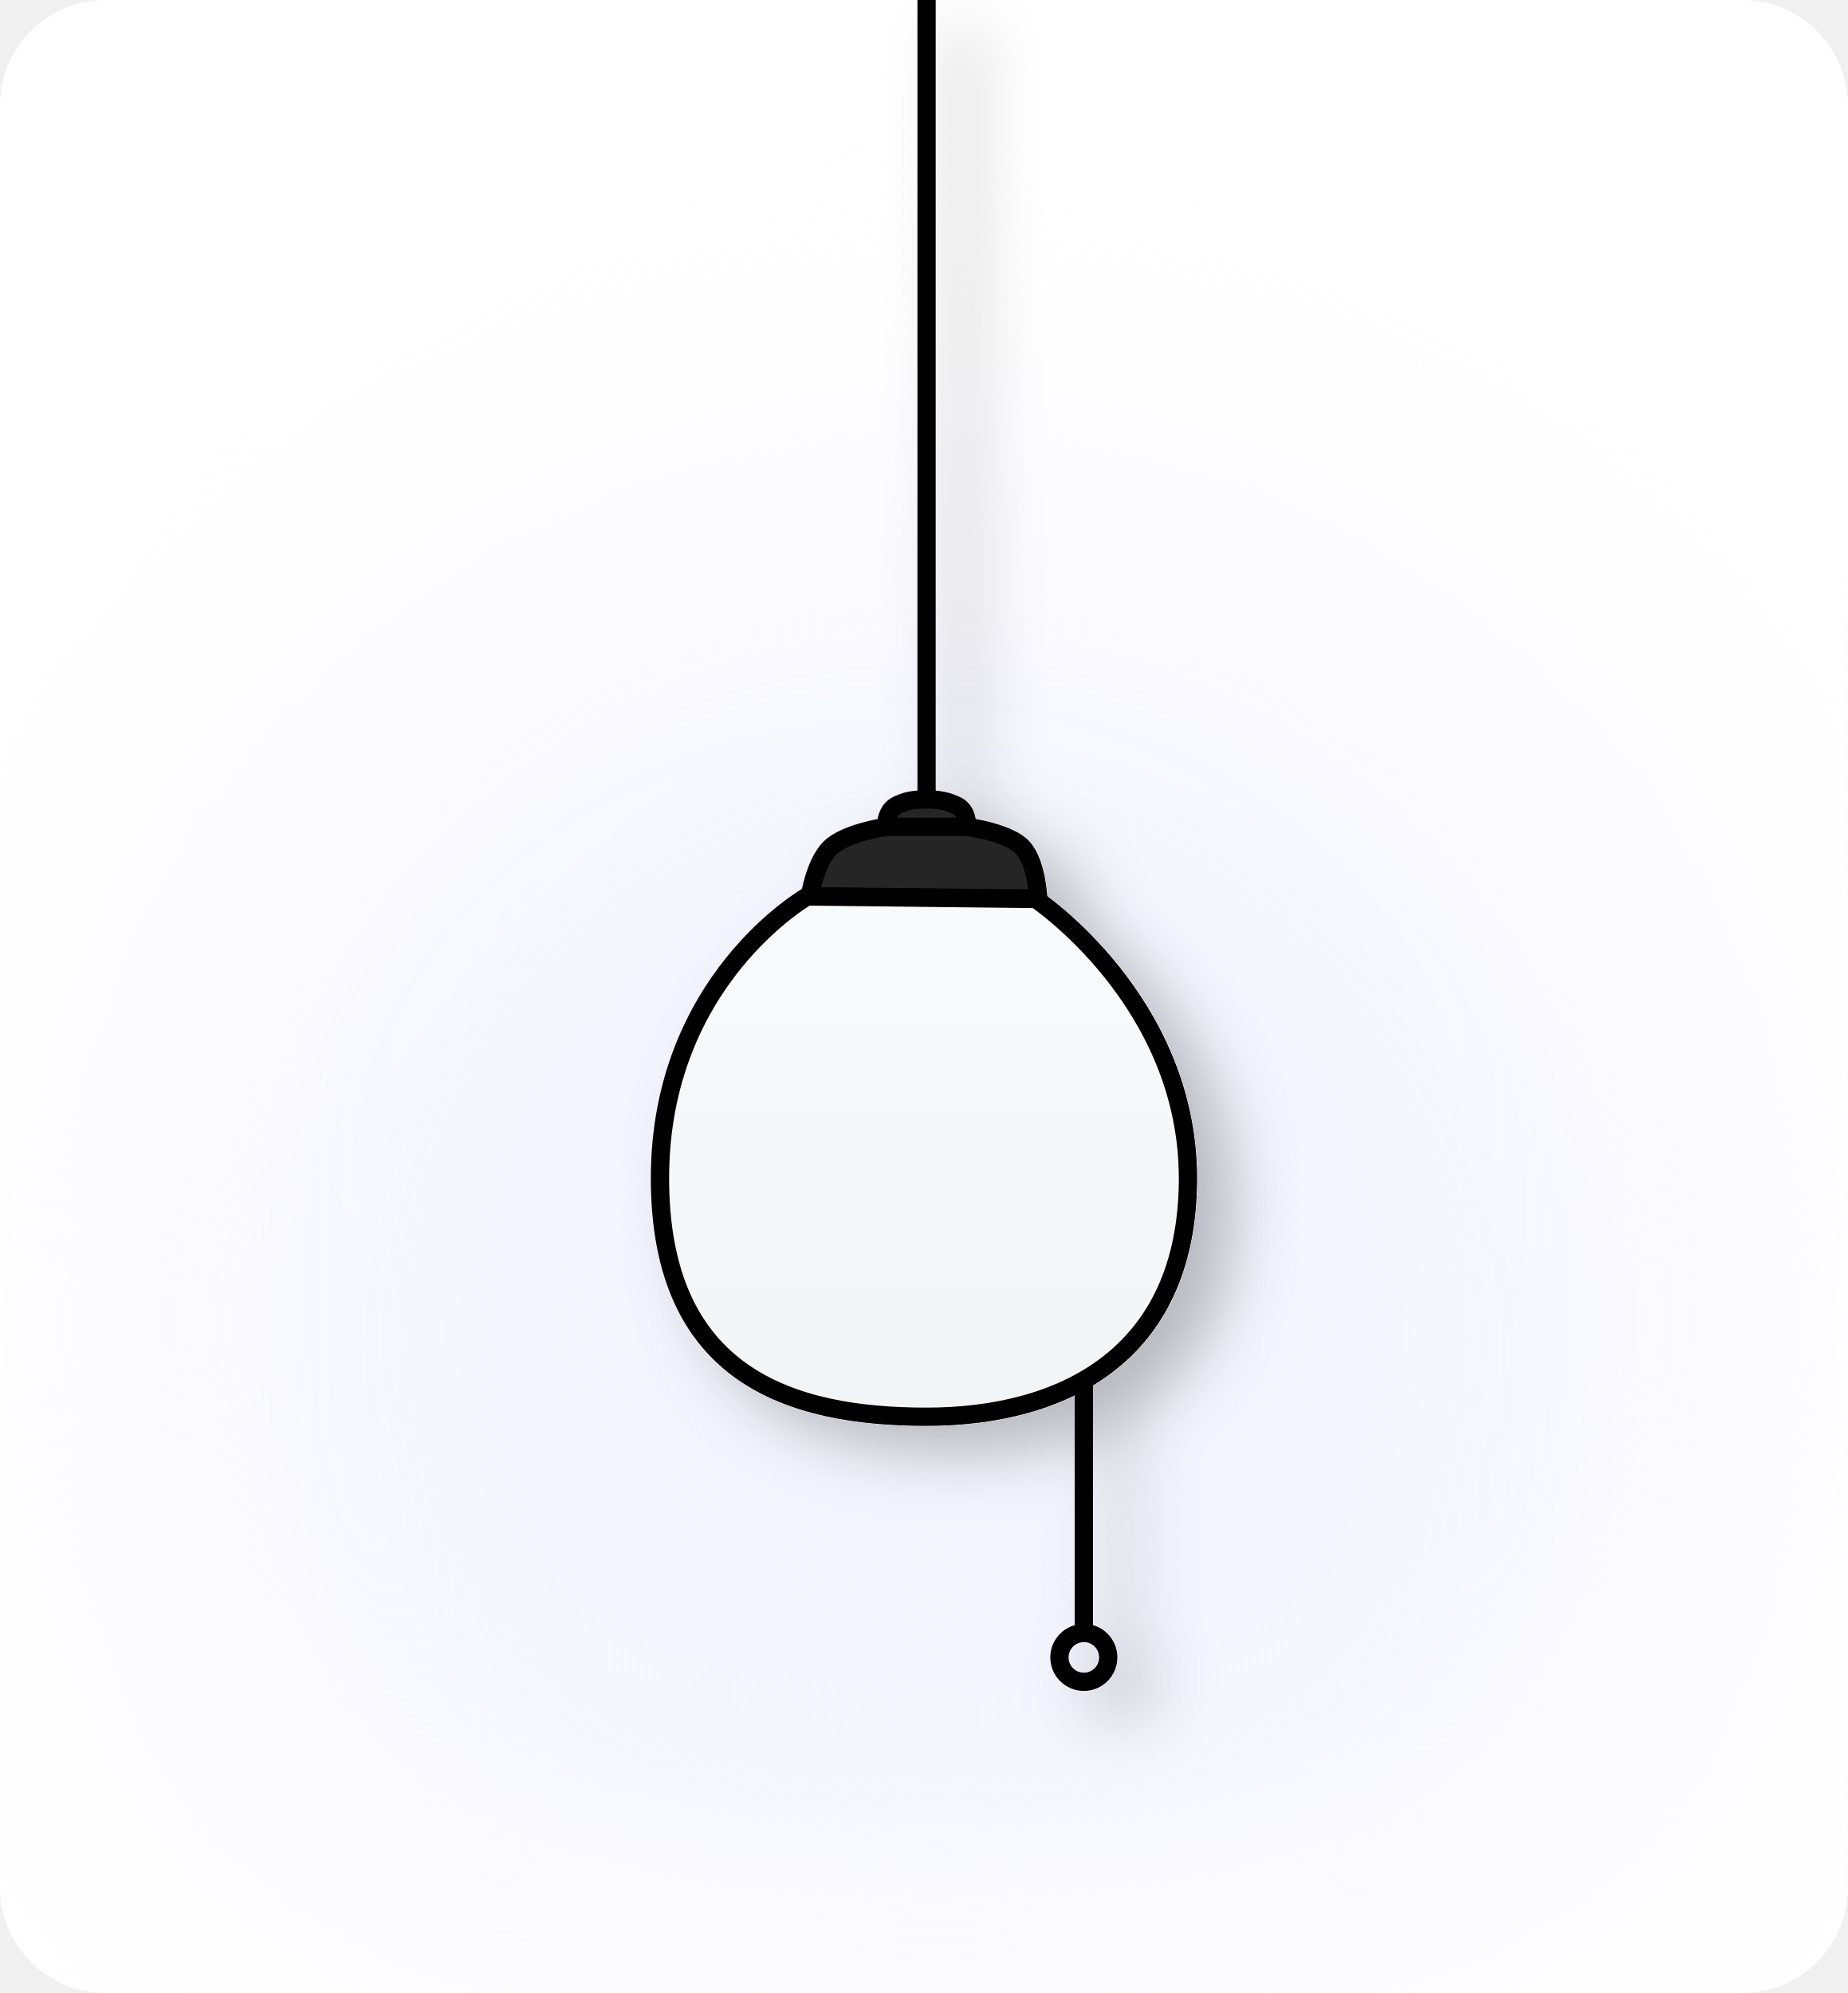
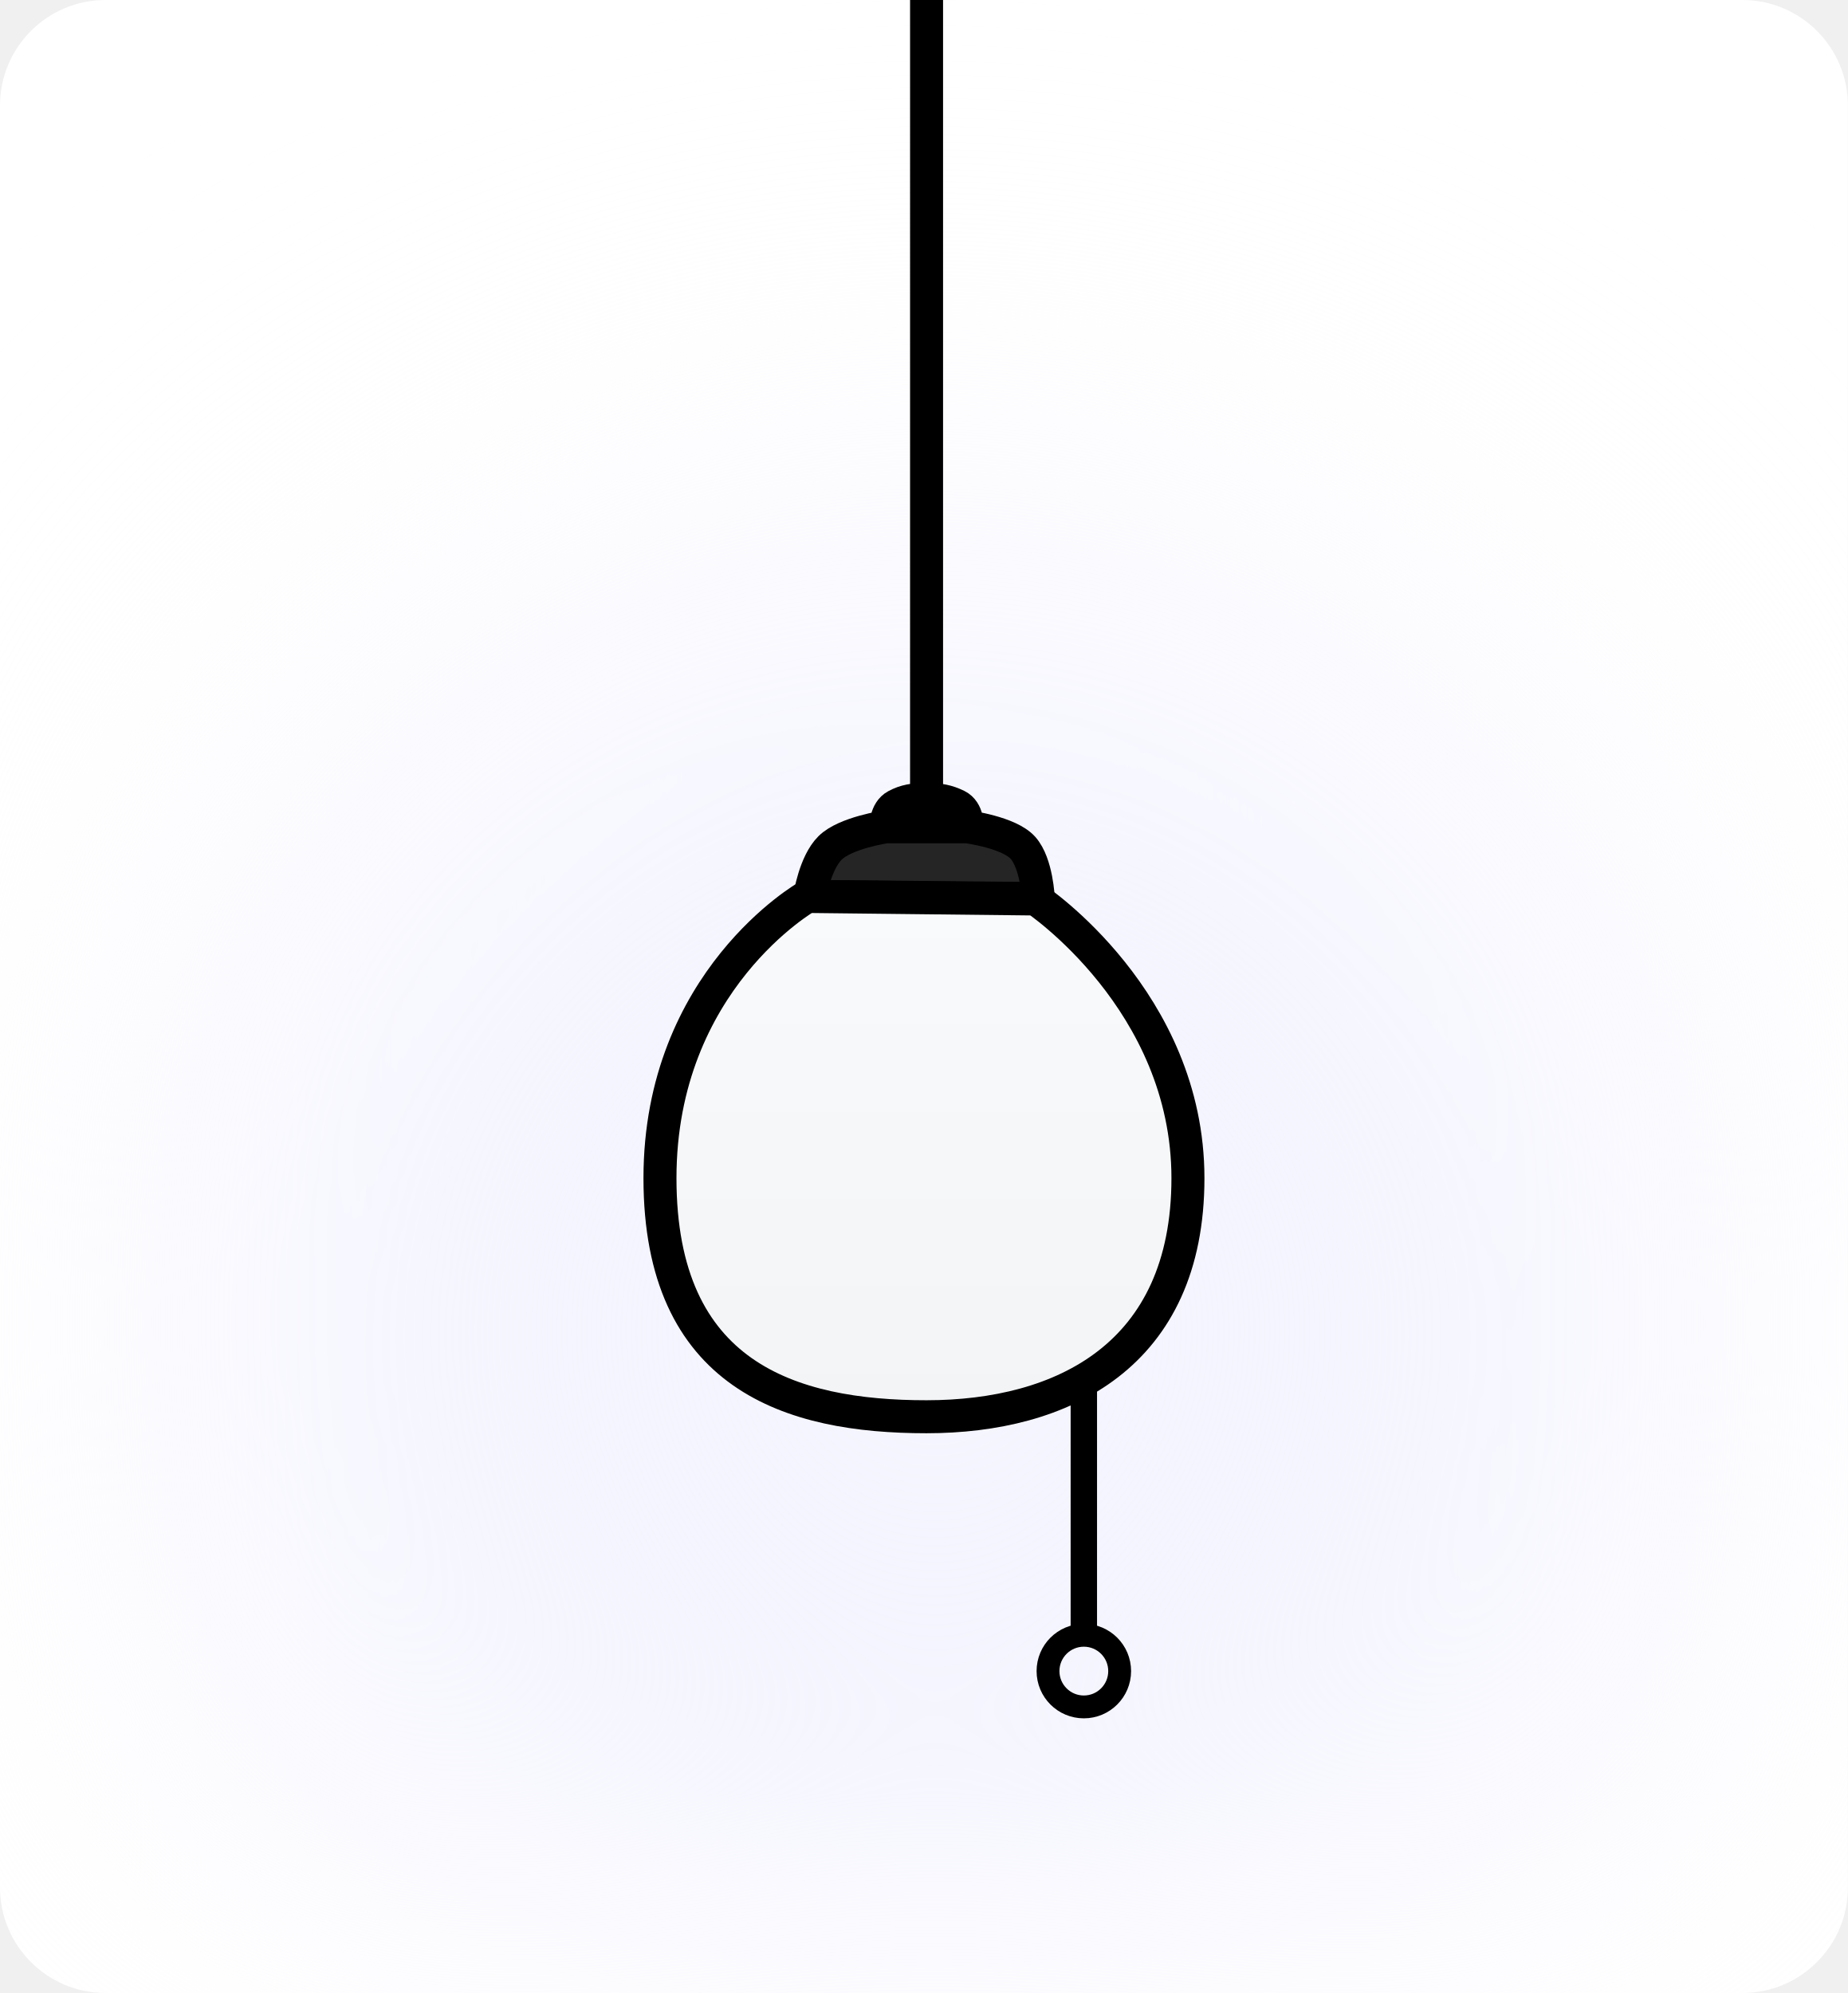
- <svg xmlns="http://www.w3.org/2000/svg" width="140" height="151" viewBox="0 0 140 151" fill="none">
-   <g clip-path="url(#clip0_1426_23800)">
-     <rect width="140" height="151" rx="8" fill="white" />
-     <g filter="url(#filter0_f_1426_23800)">
-       <circle cx="70.5" cy="100.5" r="66.5" fill="url(#paint0_radial_1426_23800)" />
+ <svg xmlns="http://www.w3.org/2000/svg" width="140" height="151" fill="none">
+   <g clip-path="url(#a)">
+     <rect width="140" height="151" fill="#fff" rx="8" />
+     <g filter="url(#b)">
+       <circle cx="70.5" cy="100.5" r="66.5" fill="url(#c)" />
    </g>
-     <g filter="url(#filter1_d_1426_23800)">
-       <path d="M73.276 62.644H67.121C67.121 62.644 64.054 63.088 62.89 64.243C61.726 65.397 61.354 67.918 61.354 67.918L78.661 68.078C78.661 68.078 78.557 65.428 77.505 64.243C76.454 63.057 73.276 62.644 73.276 62.644Z" fill="#252525" />
-       <path d="M70.198 60.567C71.159 60.567 71.794 60.698 72.505 61.046C73.347 61.458 73.276 62.644 73.276 62.644H67.121C67.121 62.644 67.093 61.475 67.89 61.046C68.584 60.673 69.236 60.567 70.198 60.567Z" fill="#252525" />
-       <path d="M73.276 62.644C73.276 62.644 73.347 61.458 72.505 61.046C71.794 60.698 71.159 60.567 70.198 60.567M73.276 62.644H67.121M73.276 62.644C73.276 62.644 76.454 63.057 77.505 64.243C78.557 65.428 78.661 68.078 78.661 68.078M70.198 60.567C70.196 60.247 70.198 0 70.198 0M70.198 60.567C69.236 60.567 68.584 60.673 67.89 61.046C67.093 61.475 67.121 62.644 67.121 62.644M67.121 62.644C67.121 62.644 64.054 63.088 62.89 64.243C61.726 65.397 61.354 67.918 61.354 67.918M61.354 67.918L78.661 68.078M61.354 67.918C61.354 67.918 61.328 67.93 61.279 67.955M78.661 68.078C78.661 68.078 78.682 68.089 78.721 68.112" stroke="black" stroke-width="1.385" />
-       <path d="M78.463 68.111C78.463 68.111 90.001 75.803 90.001 89.265C90.001 102.726 80.472 107.341 70.192 107.341C59.912 107.342 50 104.264 50 89.265C50 74.265 61.155 67.919 61.155 67.919L78.463 68.111Z" fill="url(#paint1_linear_1426_23800)" />
-       <path d="M78.463 68.111C78.463 68.111 90.001 75.803 90.001 89.265C90.001 102.726 80.472 107.341 70.192 107.341C59.912 107.342 50 104.264 50 89.265C50 74.265 61.155 67.919 61.155 67.919M78.463 68.111C78.463 68.111 78.461 68.061 78.456 67.97M78.463 68.111L61.155 67.919M61.155 67.919C61.155 67.919 61.164 67.849 61.182 67.727" stroke="black" stroke-width="1.385" />
-       <path d="M82.113 104.57V123.416" stroke="black" stroke-width="1.385" />
-       <circle cx="82.114" cy="125.573" r="1.849" stroke="black" stroke-width="1.385" />
-     </g>
+     <path fill="#252525" d="M73.276 62.643h-6.155s-3.067.443-4.23 1.598c-1.165 1.154-1.537 3.675-1.537 3.675l17.307.16s-.105-2.65-1.156-3.835-4.229-1.598-4.229-1.598m-3.078-2.078c.961 0 1.596.131 2.307.48.841.412.771 1.598.771 1.598h-6.155s-.029-1.17.769-1.598c.694-.373 1.346-.48 2.308-.48" />
+     <path stroke="#000" stroke-width="2.5" d="M73.276 62.643s.07-1.186-.77-1.598c-.713-.349-1.347-.48-2.308-.48m3.078 2.078h-6.155m6.155 0s3.178.412 4.229 1.598 1.156 3.835 1.156 3.835m-8.463-7.51c-.002-.32 0-60.566 0-60.566m0 60.565c-.962 0-1.614.107-2.308.48-.798.429-.77 1.598-.77 1.598m0 0s-3.066.443-4.23 1.598c-1.164 1.154-1.536 3.675-1.536 3.675m0 0 17.307.16m-17.307-.16-.075.037m17.382.123.06.034" />
+     <path fill="url(#d)" d="M78.462 68.111S90 75.803 90 89.264s-9.529 18.076-19.809 18.076C59.911 107.341 50 104.263 50 89.264S61.155 67.92 61.155 67.92z" />
+     <path stroke="#000" stroke-width="2.5" d="M78.462 68.111S90 75.803 90 89.264s-9.529 18.076-19.809 18.076C59.911 107.341 50 104.263 50 89.264S61.155 67.92 61.155 67.92m17.307.192-.007-.14m.007.14-17.307-.192m0 0 .027-.192" />
+     <path stroke="#000" stroke-width="2" d="M82.113 104.57v18.846" />
+     <circle cx="82.113" cy="126.611" r="2.714" stroke="#000" stroke-width="1.731" />
  </g>
  <defs>
-     <filter id="filter0_f_1426_23800" x="-32" y="-2" width="205" height="205" filterUnits="userSpaceOnUse" color-interpolation-filters="sRGB">
-       <feFlood flood-opacity="0" result="BackgroundImageFix" />
-       <feBlend mode="normal" in="SourceGraphic" in2="BackgroundImageFix" result="shape" />
-       <feGaussianBlur stdDeviation="18" result="effect1_foregroundBlur_1426_23800" />
-     </filter>
-     <filter id="filter1_d_1426_23800" x="47.229" y="-2.77" width="51.082" height="137.813" filterUnits="userSpaceOnUse" color-interpolation-filters="sRGB">
-       <feFlood flood-opacity="0" result="BackgroundImageFix" />
-       <feColorMatrix in="SourceAlpha" type="matrix" values="0 0 0 0 0 0 0 0 0 0 0 0 0 0 0 0 0 0 127 0" result="hardAlpha" />
-       <feOffset dx="2.77" dy="2.078" />
-       <feGaussianBlur stdDeviation="2.424" />
-       <feComposite in2="hardAlpha" operator="out" />
-       <feColorMatrix type="matrix" values="0 0 0 0 0 0 0 0 0 0 0 0 0 0 0 0 0 0 0.25 0" />
-       <feBlend mode="normal" in2="BackgroundImageFix" result="effect1_dropShadow_1426_23800" />
-       <feBlend mode="normal" in="SourceGraphic" in2="effect1_dropShadow_1426_23800" result="shape" />
-     </filter>
-     <radialGradient id="paint0_radial_1426_23800" cx="0" cy="0" r="1" gradientTransform="matrix(9.61702e-07 66.1518 -66.1515 -0.116863 70.8482 100.848)" gradientUnits="userSpaceOnUse">
-       <stop stop-color="#D1D1FD" stop-opacity="0.05" />
-       <stop offset="1" stop-color="white" />
+     <radialGradient id="c" cx="0" cy="0" r="1" gradientTransform="matrix(0 66.1518 -66.1515 -.11686 70.848 100.848)" gradientUnits="userSpaceOnUse">
+       <stop stop-color="#D1D1FD" stop-opacity=".05" />
+       <stop offset="1" stop-color="#fff" />
    </radialGradient>
-     <linearGradient id="paint1_linear_1426_23800" x1="70.001" y1="67.727" x2="70.001" y2="107.341" gradientUnits="userSpaceOnUse">
+     <linearGradient id="d" x1="70" x2="70" y1="67.727" y2="107.34" gradientUnits="userSpaceOnUse">
      <stop stop-color="#F9FAFB" />
      <stop offset="1" stop-color="#F2F4F6" />
    </linearGradient>
-     <clipPath id="clip0_1426_23800">
-       <rect width="140" height="151" rx="8" fill="white" />
+     <clipPath id="a">
+       <rect width="140" height="151" fill="#fff" rx="8" />
    </clipPath>
+     <filter id="b" width="205" height="205" x="-32" y="-2" color-interpolation-filters="sRGB" filterUnits="userSpaceOnUse">
+       <feFlood flood-opacity="0" result="BackgroundImageFix" />
+       <feBlend in="SourceGraphic" in2="BackgroundImageFix" result="shape" />
+       <feGaussianBlur result="effect1_foregroundBlur_1443_8645" stdDeviation="18" />
+     </filter>
  </defs>
</svg>
